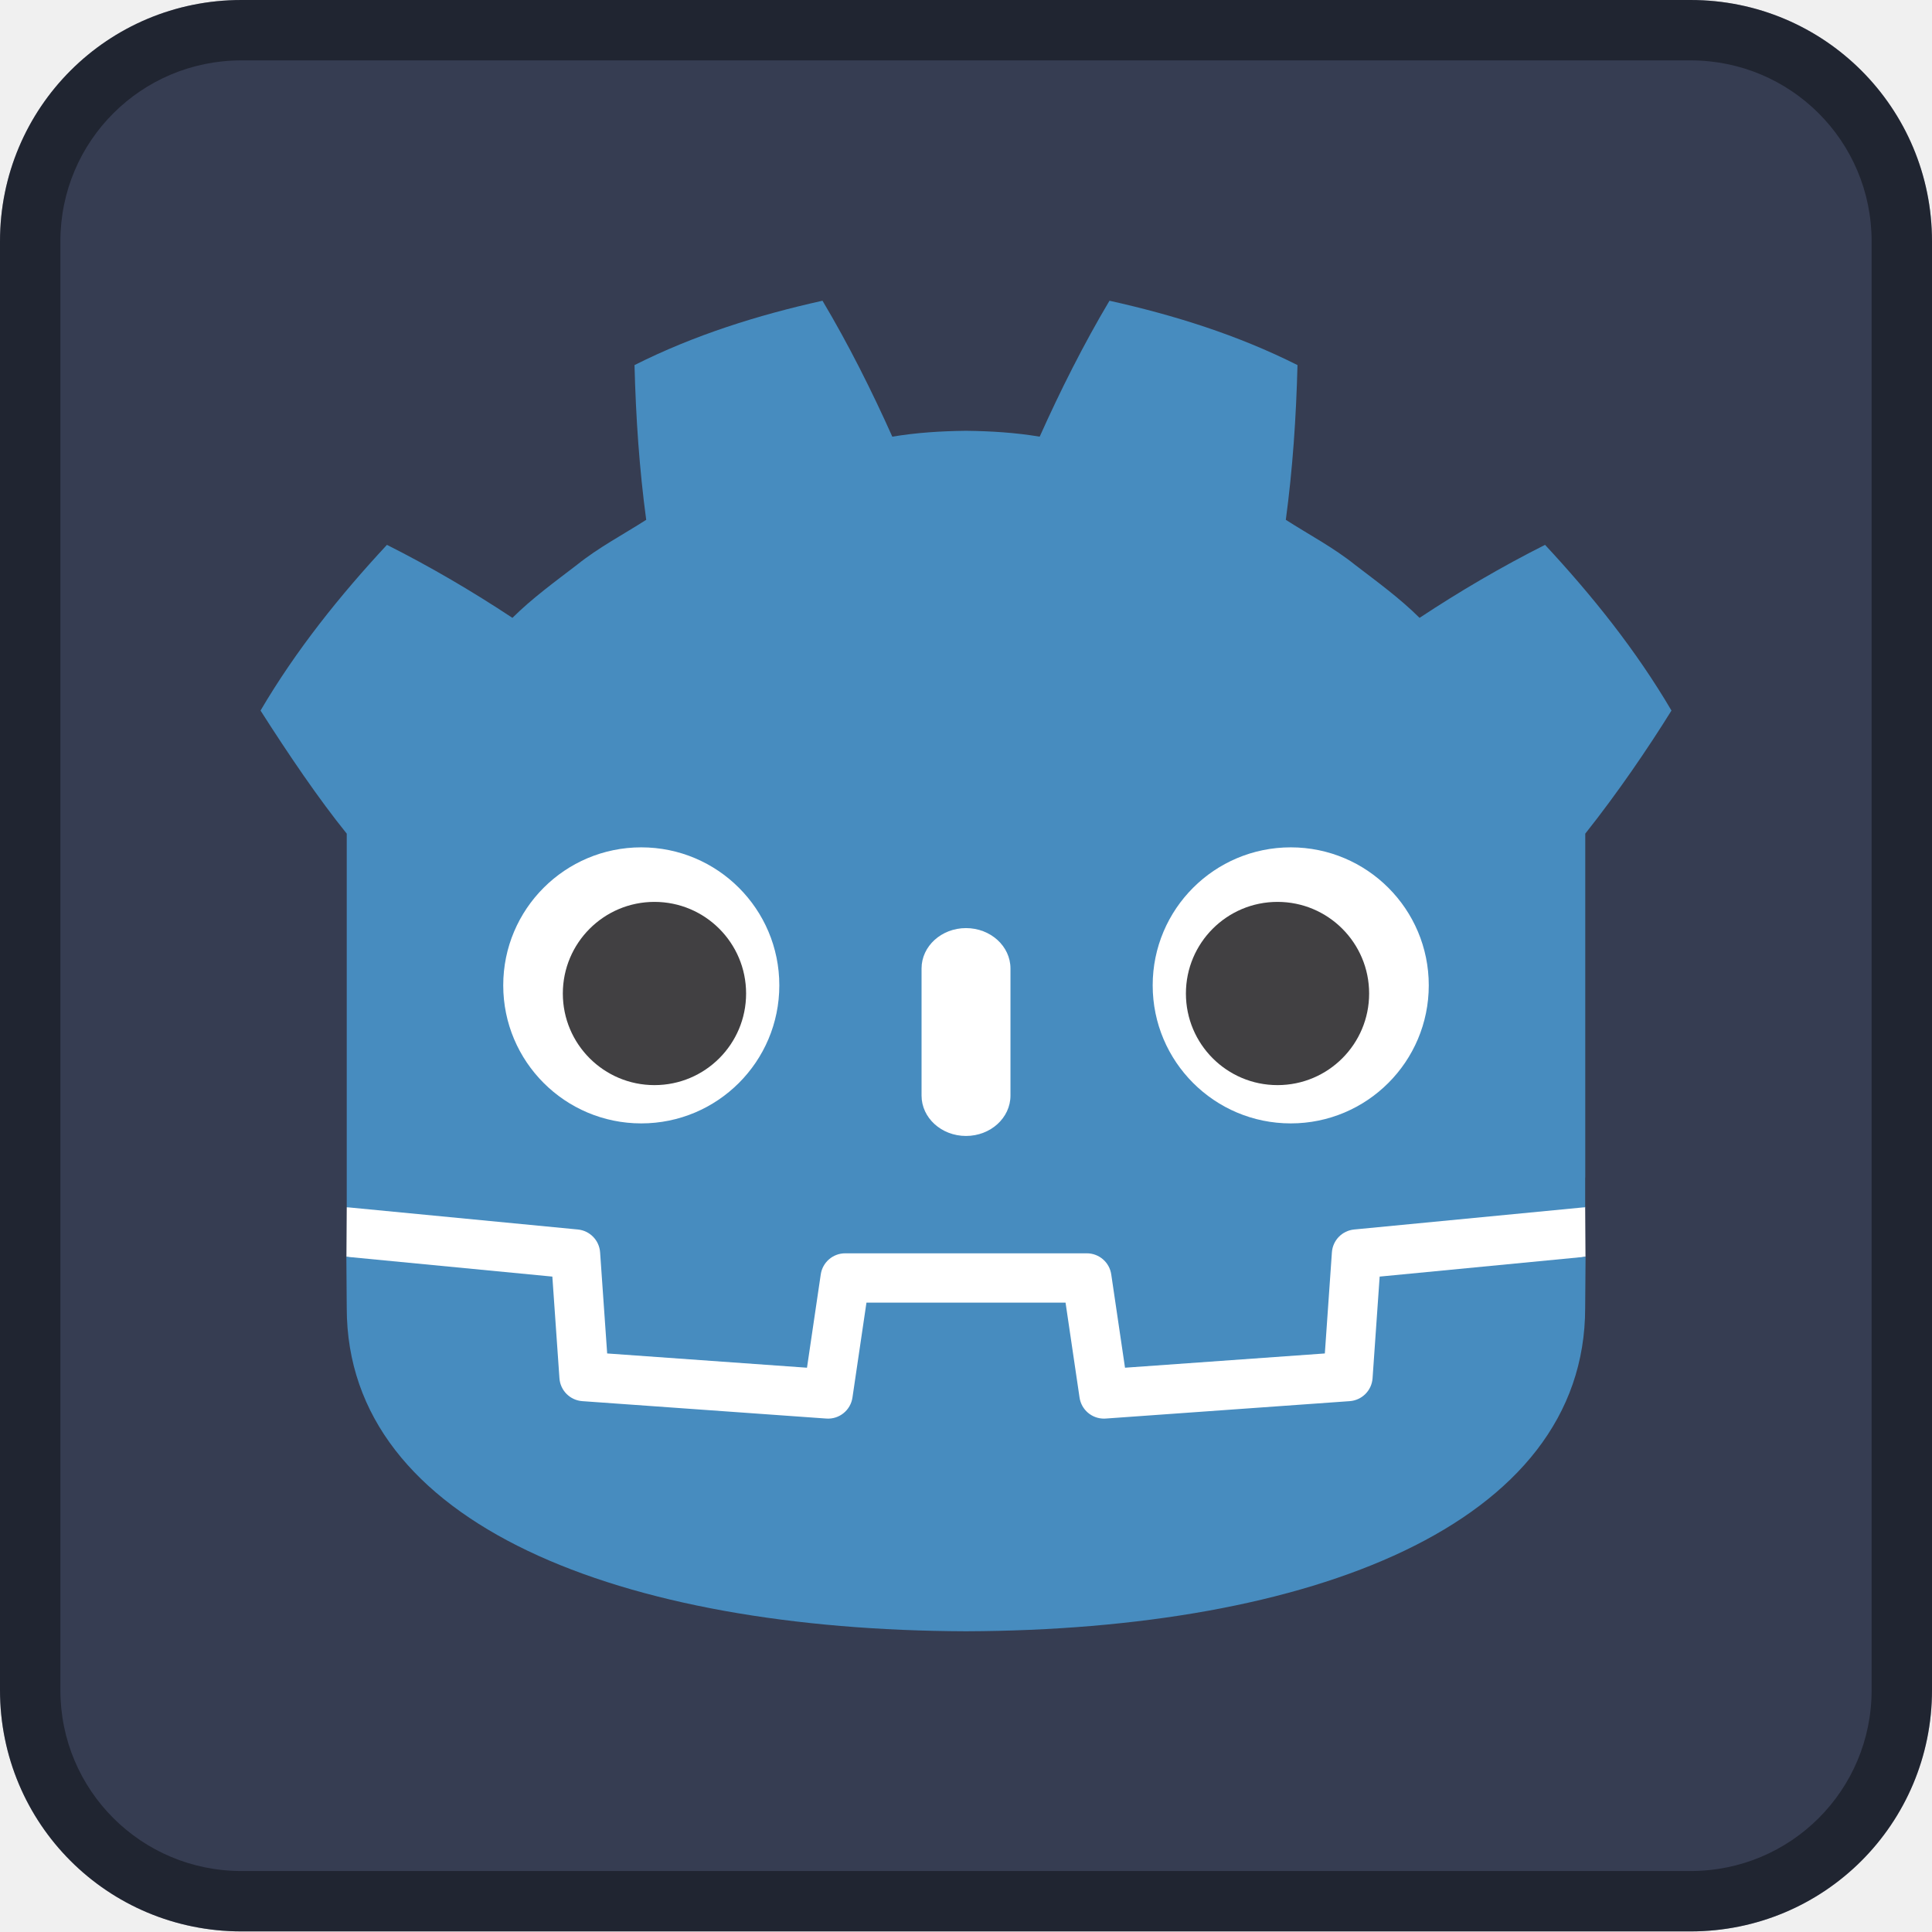
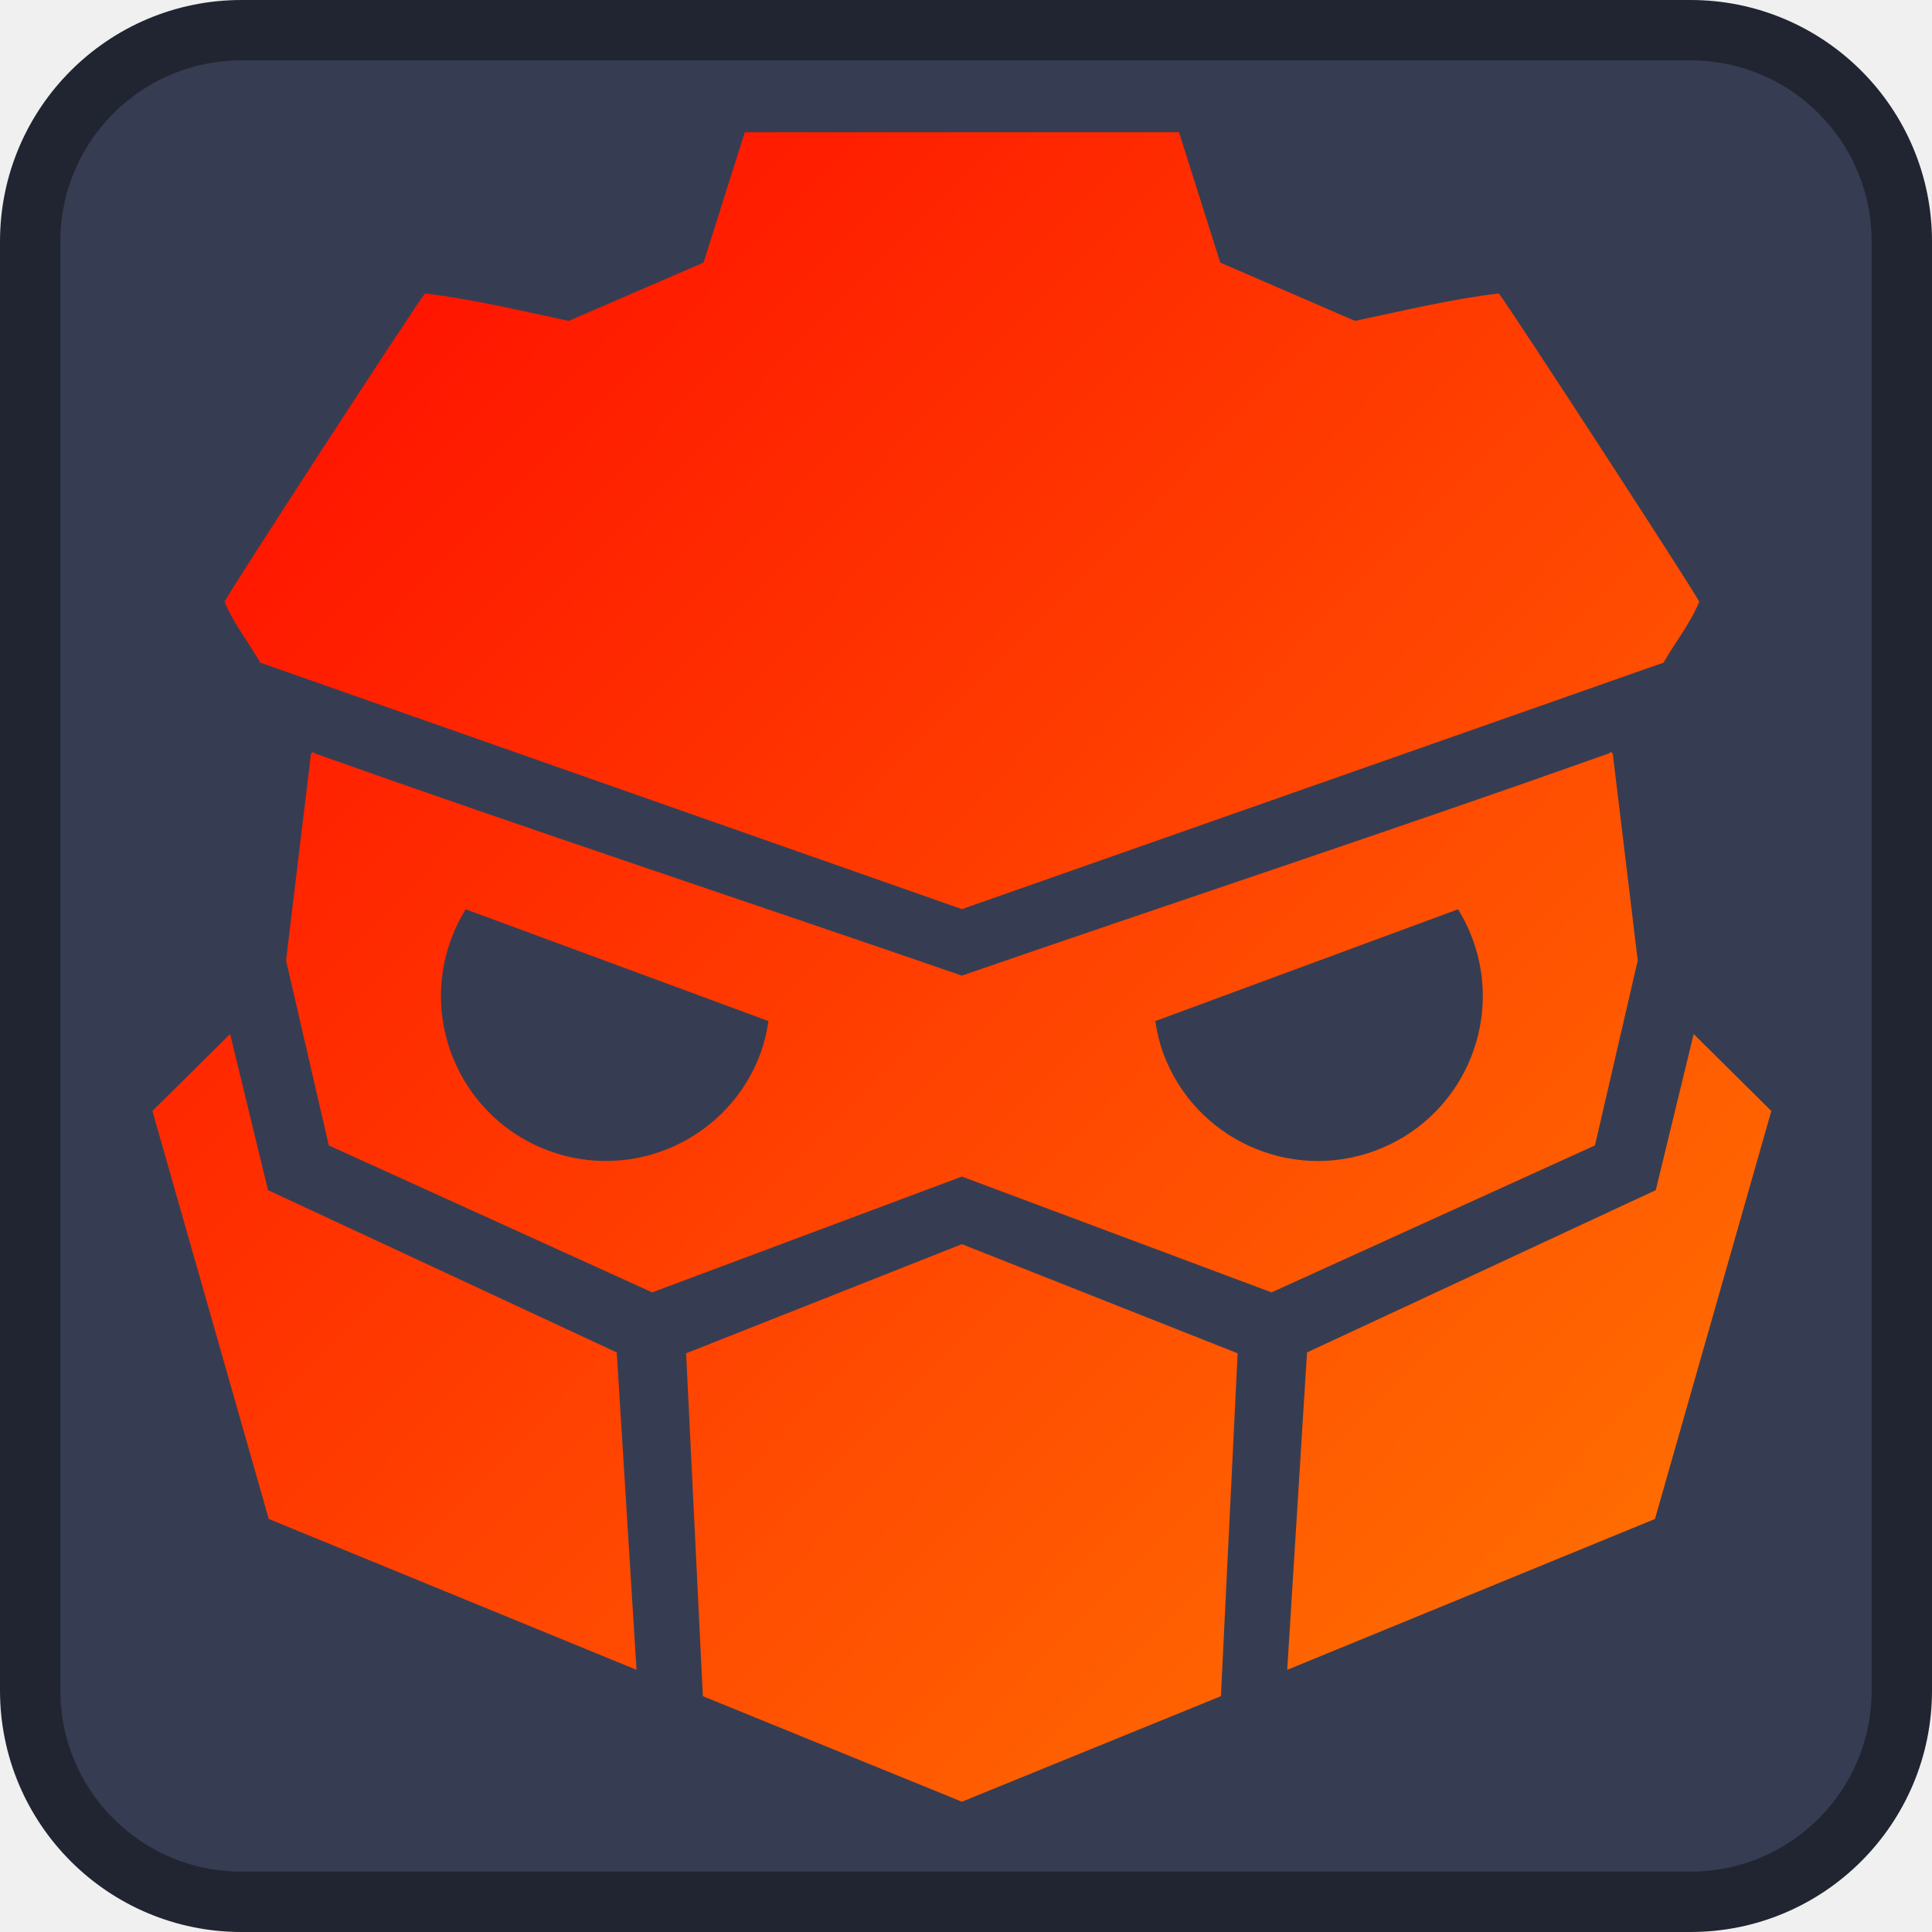
- <svg xmlns="http://www.w3.org/2000/svg" height="128" width="128">
-   <g transform="translate(32 32)">
-     <path d="m-16-32c-8.86 0-16 7.13-16 15.99v95.98c0 8.86 7.13 15.99 16 15.99h96c8.86 0 16-7.13 16-15.99v-95.98c0-8.85-7.14-15.99-16-15.99z" fill="#363d52" />
-     <path d="m-16-32c-8.86 0-16 7.13-16 15.99v95.98c0 8.86 7.13 15.99 16 15.99h96c8.86 0 16-7.13 16-15.99v-95.98c0-8.85-7.14-15.99-16-15.99zm0 4h96c6.64 0 12 5.35 12 11.99v95.98c0 6.64-5.35 11.99-12 11.99h-96c-6.64 0-12-5.35-12-11.99v-95.98c0-6.64 5.36-11.99 12-11.99z" fill-opacity=".4" />
-   </g>
-   <g stroke-width="9.927" transform="matrix(.1007308 0 0 .1007308 12.42592 2.256365)">
-     <path d="m0 0s-.325 1.994-.515 1.976l-36.182-3.491c-2.879-.278-5.115-2.574-5.317-5.459l-.994-14.247-27.992-1.997-1.904 12.912c-.424 2.872-2.932 5.037-5.835 5.037h-38.188c-2.902 0-5.41-2.165-5.834-5.037l-1.905-12.912-27.992 1.997-.994 14.247c-.202 2.886-2.438 5.182-5.317 5.46l-36.2 3.49c-.187.018-.324-1.978-.511-1.978l-.049-7.83 30.658-4.944 1.004-14.374c.203-2.91 2.551-5.263 5.463-5.472l38.551-2.75c.146-.01.29-.016.434-.016 2.897 0 5.401 2.166 5.825 5.038l1.959 13.286h28.005l1.959-13.286c.423-2.871 2.93-5.037 5.831-5.037.142 0 .284.005.423.015l38.556 2.75c2.911.209 5.26 2.562 5.463 5.472l1.003 14.374 30.645 4.966z" fill="#fff" transform="matrix(4.162611 0 0 -4.162611 919.2406 771.6719)" />
-     <path d="m0 0v-47.514-6.035-5.492c.108-.001.216-.005.323-.015l36.196-3.49c1.896-.183 3.382-1.709 3.514-3.609l1.116-15.978 31.574-2.253 2.175 14.747c.282 1.912 1.922 3.329 3.856 3.329h38.188c1.933 0 3.573-1.417 3.855-3.329l2.175-14.747 31.575 2.253 1.115 15.978c.133 1.9 1.618 3.425 3.514 3.609l36.182 3.49c.107.01.214.014.322.015v4.711l.015.005v54.325c5.097 6.416 9.923 13.494 13.621 19.449-5.651 9.62-12.575 18.217-19.976 26.182-6.864-3.455-13.531-7.369-19.828-11.534-3.151 3.132-6.7 5.694-10.186 8.372-3.425 2.751-7.285 4.768-10.946 7.118 1.09 8.117 1.629 16.108 1.846 24.448-9.446 4.754-19.519 7.906-29.708 10.17-4.068-6.837-7.788-14.241-11.028-21.479-3.842.642-7.702.88-11.567.926v.006c-.027 0-.052-.006-.075-.006-.024 0-.049.006-.073.006v-.006c-3.872-.046-7.729-.284-11.572-.926-3.238 7.238-6.956 14.642-11.03 21.479-10.184-2.264-20.258-5.416-29.703-10.17.216-8.34.755-16.331 1.848-24.448-3.668-2.35-7.523-4.367-10.949-7.118-3.481-2.678-7.036-5.24-10.188-8.372-6.297 4.165-12.962 8.079-19.828 11.534-7.401-7.965-14.321-16.562-19.974-26.182 4.443-6.974 9.208-13.983 13.621-19.449z" fill="#478cbf" transform="matrix(4.162611 0 0 -4.162611 104.6989 525.907)" />
-     <path d="m0 0-1.121-16.063c-.135-1.936-1.675-3.477-3.611-3.616l-38.555-2.751c-.094-.007-.188-.01-.281-.01-1.916 0-3.569 1.406-3.852 3.33l-2.211 14.994h-31.459l-2.211-14.994c-.297-2.018-2.101-3.469-4.133-3.32l-38.555 2.751c-1.936.139-3.476 1.68-3.611 3.616l-1.121 16.063-32.547 3.138c.015-3.498.06-7.33.06-8.093 0-34.374 43.605-50.896 97.781-51.086h.066.067c54.176.19 97.766 16.712 97.766 51.086 0 .777.047 4.593.063 8.093z" fill="#478cbf" transform="matrix(4.162611 0 0 -4.162611 784.0714 817.2428)" />
-     <path d="m0 0c0-12.052-9.765-21.815-21.813-21.815-12.042 0-21.81 9.763-21.81 21.815 0 12.044 9.768 21.802 21.81 21.802 12.048 0 21.813-9.758 21.813-21.802" fill="#fff" transform="matrix(4.162611 0 0 -4.162611 389.2148 625.671)" />
-     <path d="m0 0c0-7.994-6.479-14.473-14.479-14.473-7.996 0-14.479 6.479-14.479 14.473s6.483 14.479 14.479 14.479c8 0 14.479-6.485 14.479-14.479" fill="#414042" transform="matrix(4.162611 0 0 -4.162611 367.3669 631.0568)" />
-     <path d="m0 0c-3.878 0-7.021 2.858-7.021 6.381v20.081c0 3.52 3.143 6.381 7.021 6.381s7.028-2.861 7.028-6.381v-20.081c0-3.523-3.15-6.381-7.028-6.381" fill="#fff" transform="matrix(4.162611 0 0 -4.162611 511.9934 724.7395)" />
-     <path d="m0 0c0-12.052 9.765-21.815 21.815-21.815 12.041 0 21.808 9.763 21.808 21.815 0 12.044-9.767 21.802-21.808 21.802-12.05 0-21.815-9.758-21.815-21.802" fill="#fff" transform="matrix(4.162611 0 0 -4.162611 634.7871 625.671)" />
-     <path d="m0 0c0-7.994 6.477-14.473 14.471-14.473 8.002 0 14.479 6.479 14.479 14.473s-6.477 14.479-14.479 14.479c-7.994 0-14.471-6.485-14.471-14.479" fill="#414042" transform="matrix(4.162611 0 0 -4.162611 656.6406 631.0568)" />
-   </g>
+ <svg xmlns="http://www.w3.org/2000/svg" xmlns:xlink="http://www.w3.org/1999/xlink" width="128" height="128">
+   <defs>
+     <linearGradient xlink:href="#a" id="b" x1="455.851" x2="528.307" y1="527.88" y2="598.77" gradientTransform="translate(-524.666 -618.75)scale(1.20576)" gradientUnits="userSpaceOnUse" />
+     <linearGradient id="a">
+       <stop offset="0" stop-color="#ff1300" />
+       <stop offset="1" stop-color="#ff6e01" />
+     </linearGradient>
+   </defs>
+   <rect width="124" height="124" x="2" y="2" fill="#363d52" stroke="#212532" stroke-width="4" rx="14" />
+   <path fill="url(#b)" d="m 49.343,8.763 -2.732,8.634 c -2.976,1.287 -5.952,2.574 -8.928,3.863 -3.158,-0.665 -6.323,-1.435 -9.523,-1.821 -0.505,0.569 -13.285,20.227 -13.282,20.431 0.589,1.442 1.6,2.683 2.365,4.032 l 46.485,16.331 46.485,-16.331 c 0.765,-1.349 1.776,-2.59 2.365,-4.032 0.004,-0.203 -12.777,-19.862 -13.282,-20.431 -3.2,0.386 -6.365,1.156 -9.523,1.821 C 86.797,19.971 83.82,18.684 80.844,17.397 L 78.112,8.763 Z M 20.783,49.84 c -0.058,-0.019 -0.173,0.068 -0.178,0.097 C 20.046,54.503 18.952,63.639 18.952,63.639 l 2.832,12.247 21.428,9.737 20.516,-7.673 20.515,7.673 21.428,-9.737 2.832,-12.247 c 0,0 -1.094,-9.135 -1.654,-13.702 -0.006,-0.039 -0.209,-0.18 -0.209,-0.037 -14.028,4.987 -28.66,9.817 -42.913,14.737 -14.252,-4.919 -28.885,-9.749 -42.913,-14.737 0,-0.036 -0.013,-0.053 -0.032,-0.06 z m 10.07,10.401 20.059,7.407 a 10.925,10.925 0 0 1 -0.523,2.128 10.925,10.925 0 0 1 -14.033,6.464 10.925,10.925 0 0 1 -6.464,-14.033 10.925,10.925 0 0 1 0.961,-1.967 z m 65.748,0 a 10.925,10.925 0 0 1 0.961,1.967 10.925,10.925 0 0 1 -6.464,14.033 10.925,10.925 0 0 1 -14.033,-6.464 10.925,10.925 0 0 1 -0.523,-2.128 z m -81.357,8.265 -5.146,5.099 7.709,27.031 24.364,9.994 L 40.861,89.602 17.756,78.85 Z m 96.966,0 -2.511,10.344 -23.106,10.752 -1.311,21.028 24.364,-9.994 7.709,-27.031 z m -48.483,13.923 -18.27,7.231 1.109,22.716 17.161,6.992 17.161,-6.992 1.109,-22.716 z" style="font-variation-settings:normal;-inkscape-stroke:none" />
</svg>
